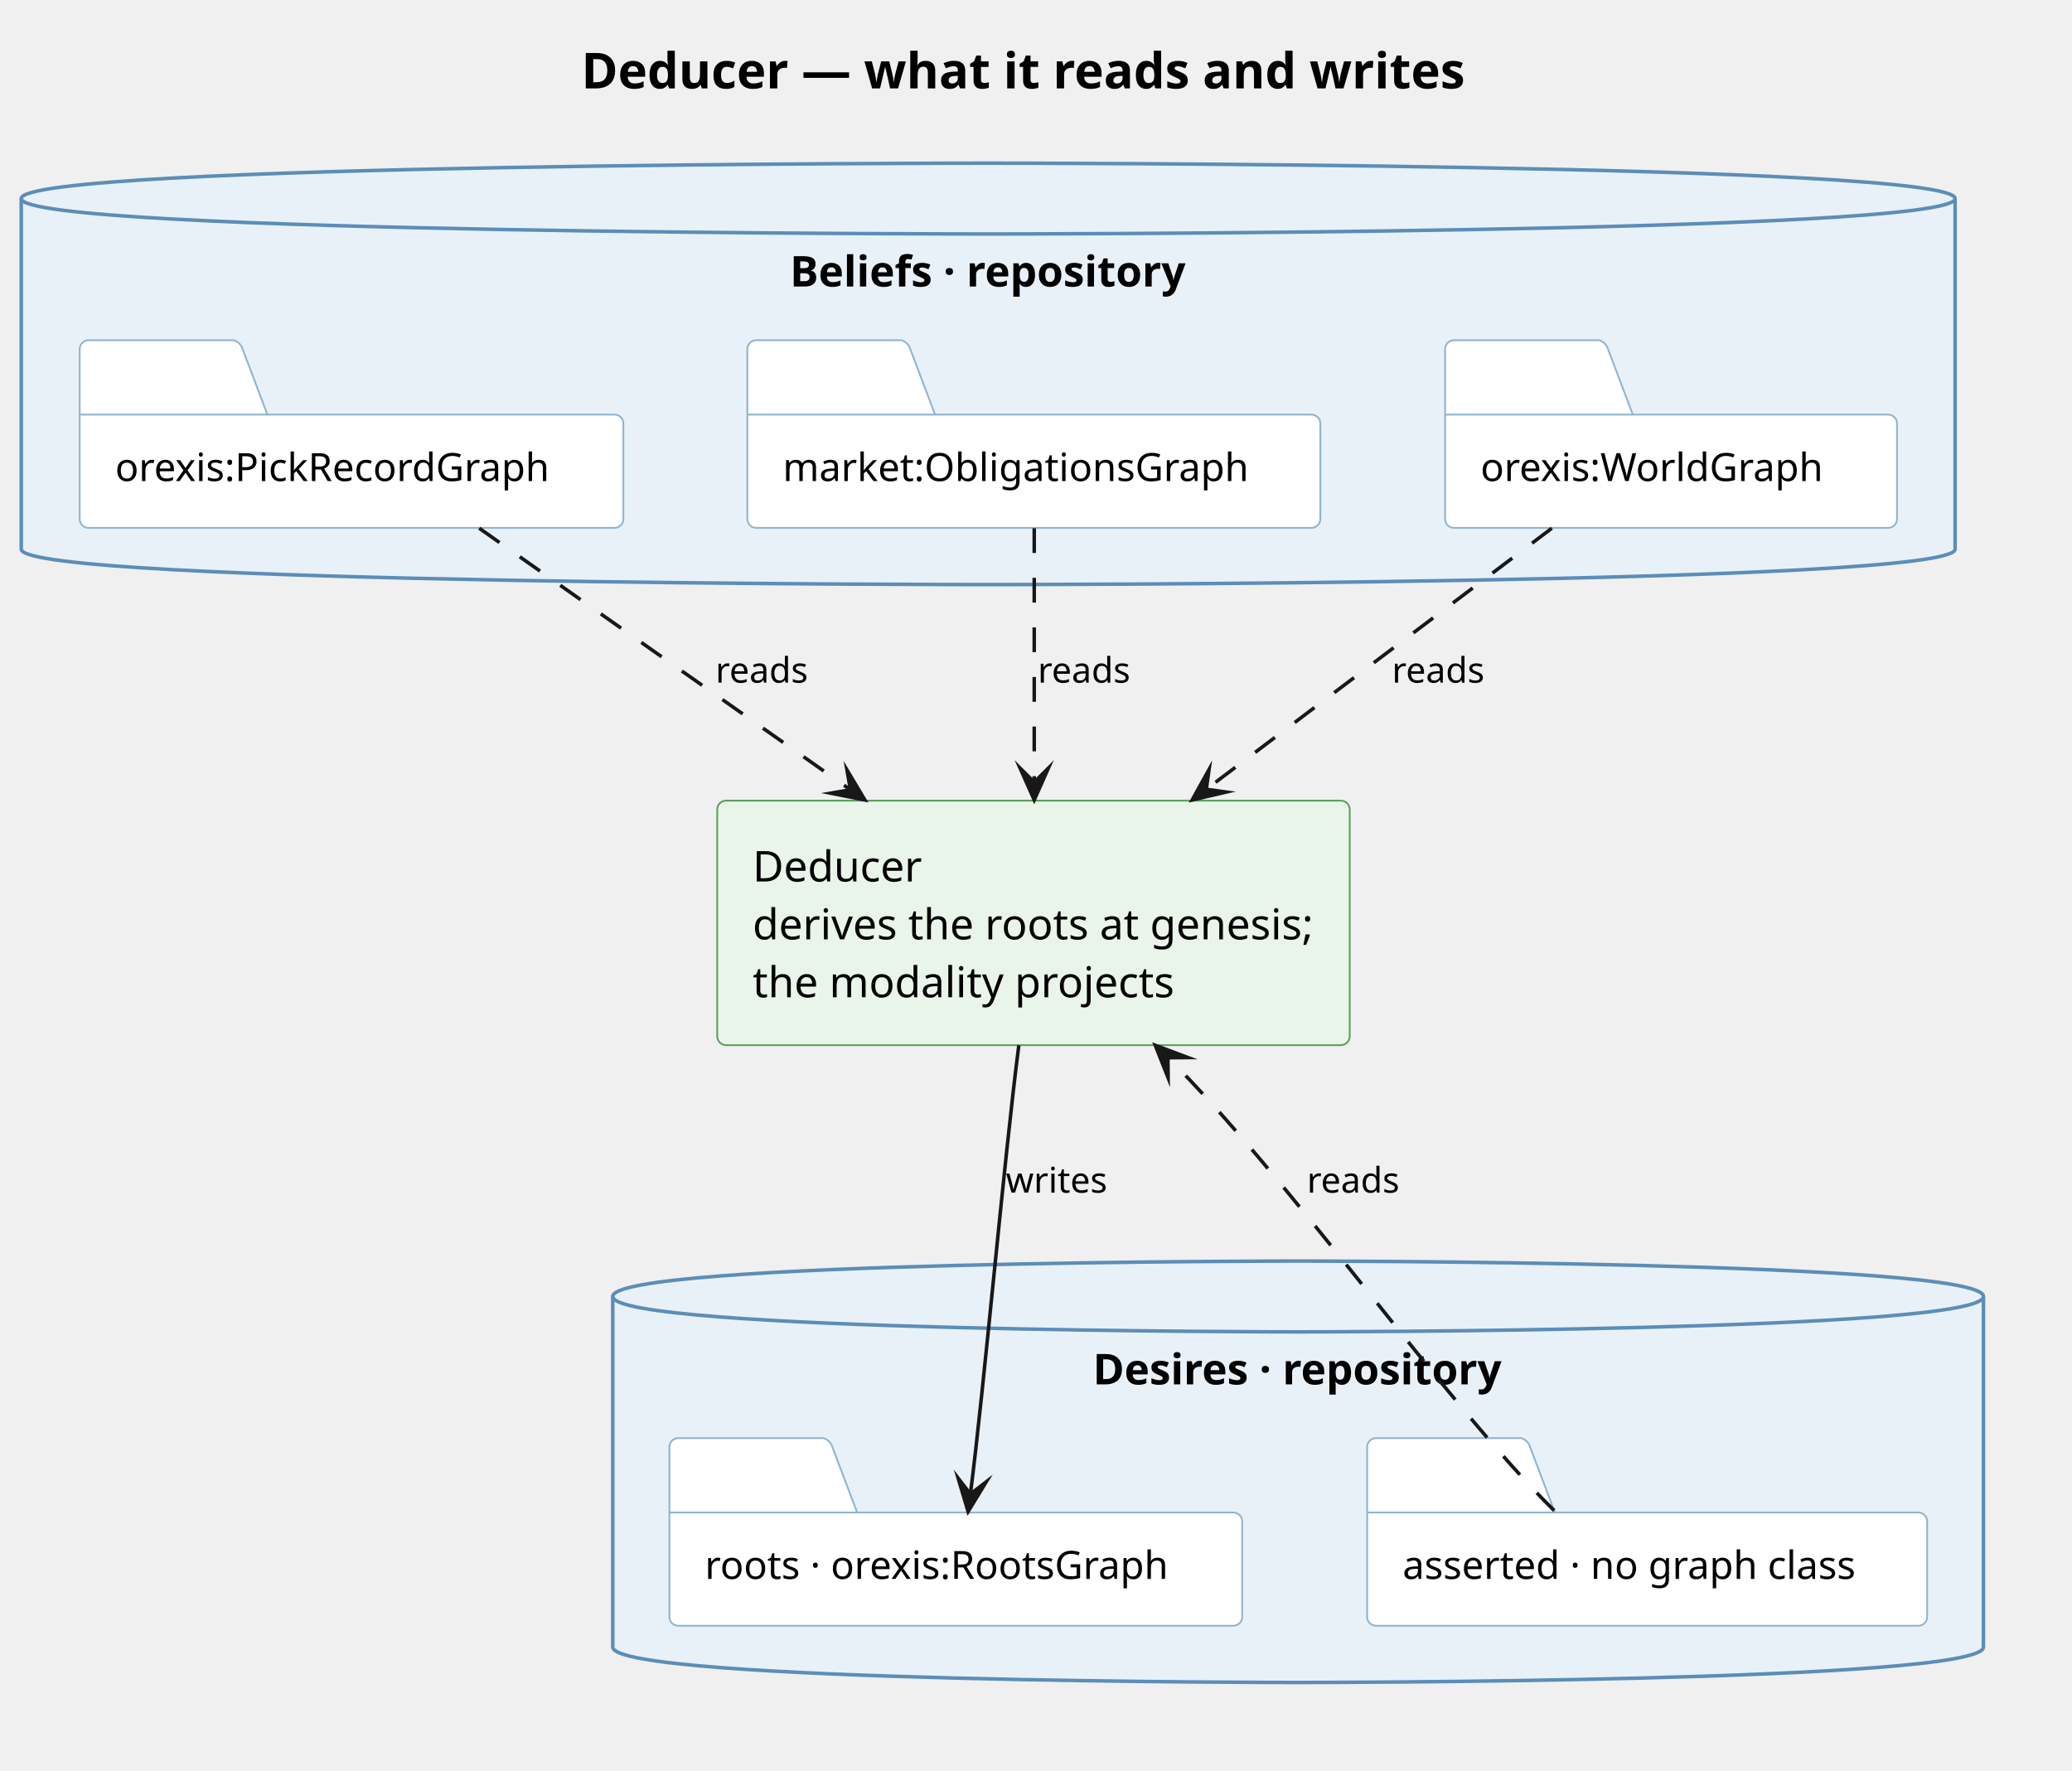
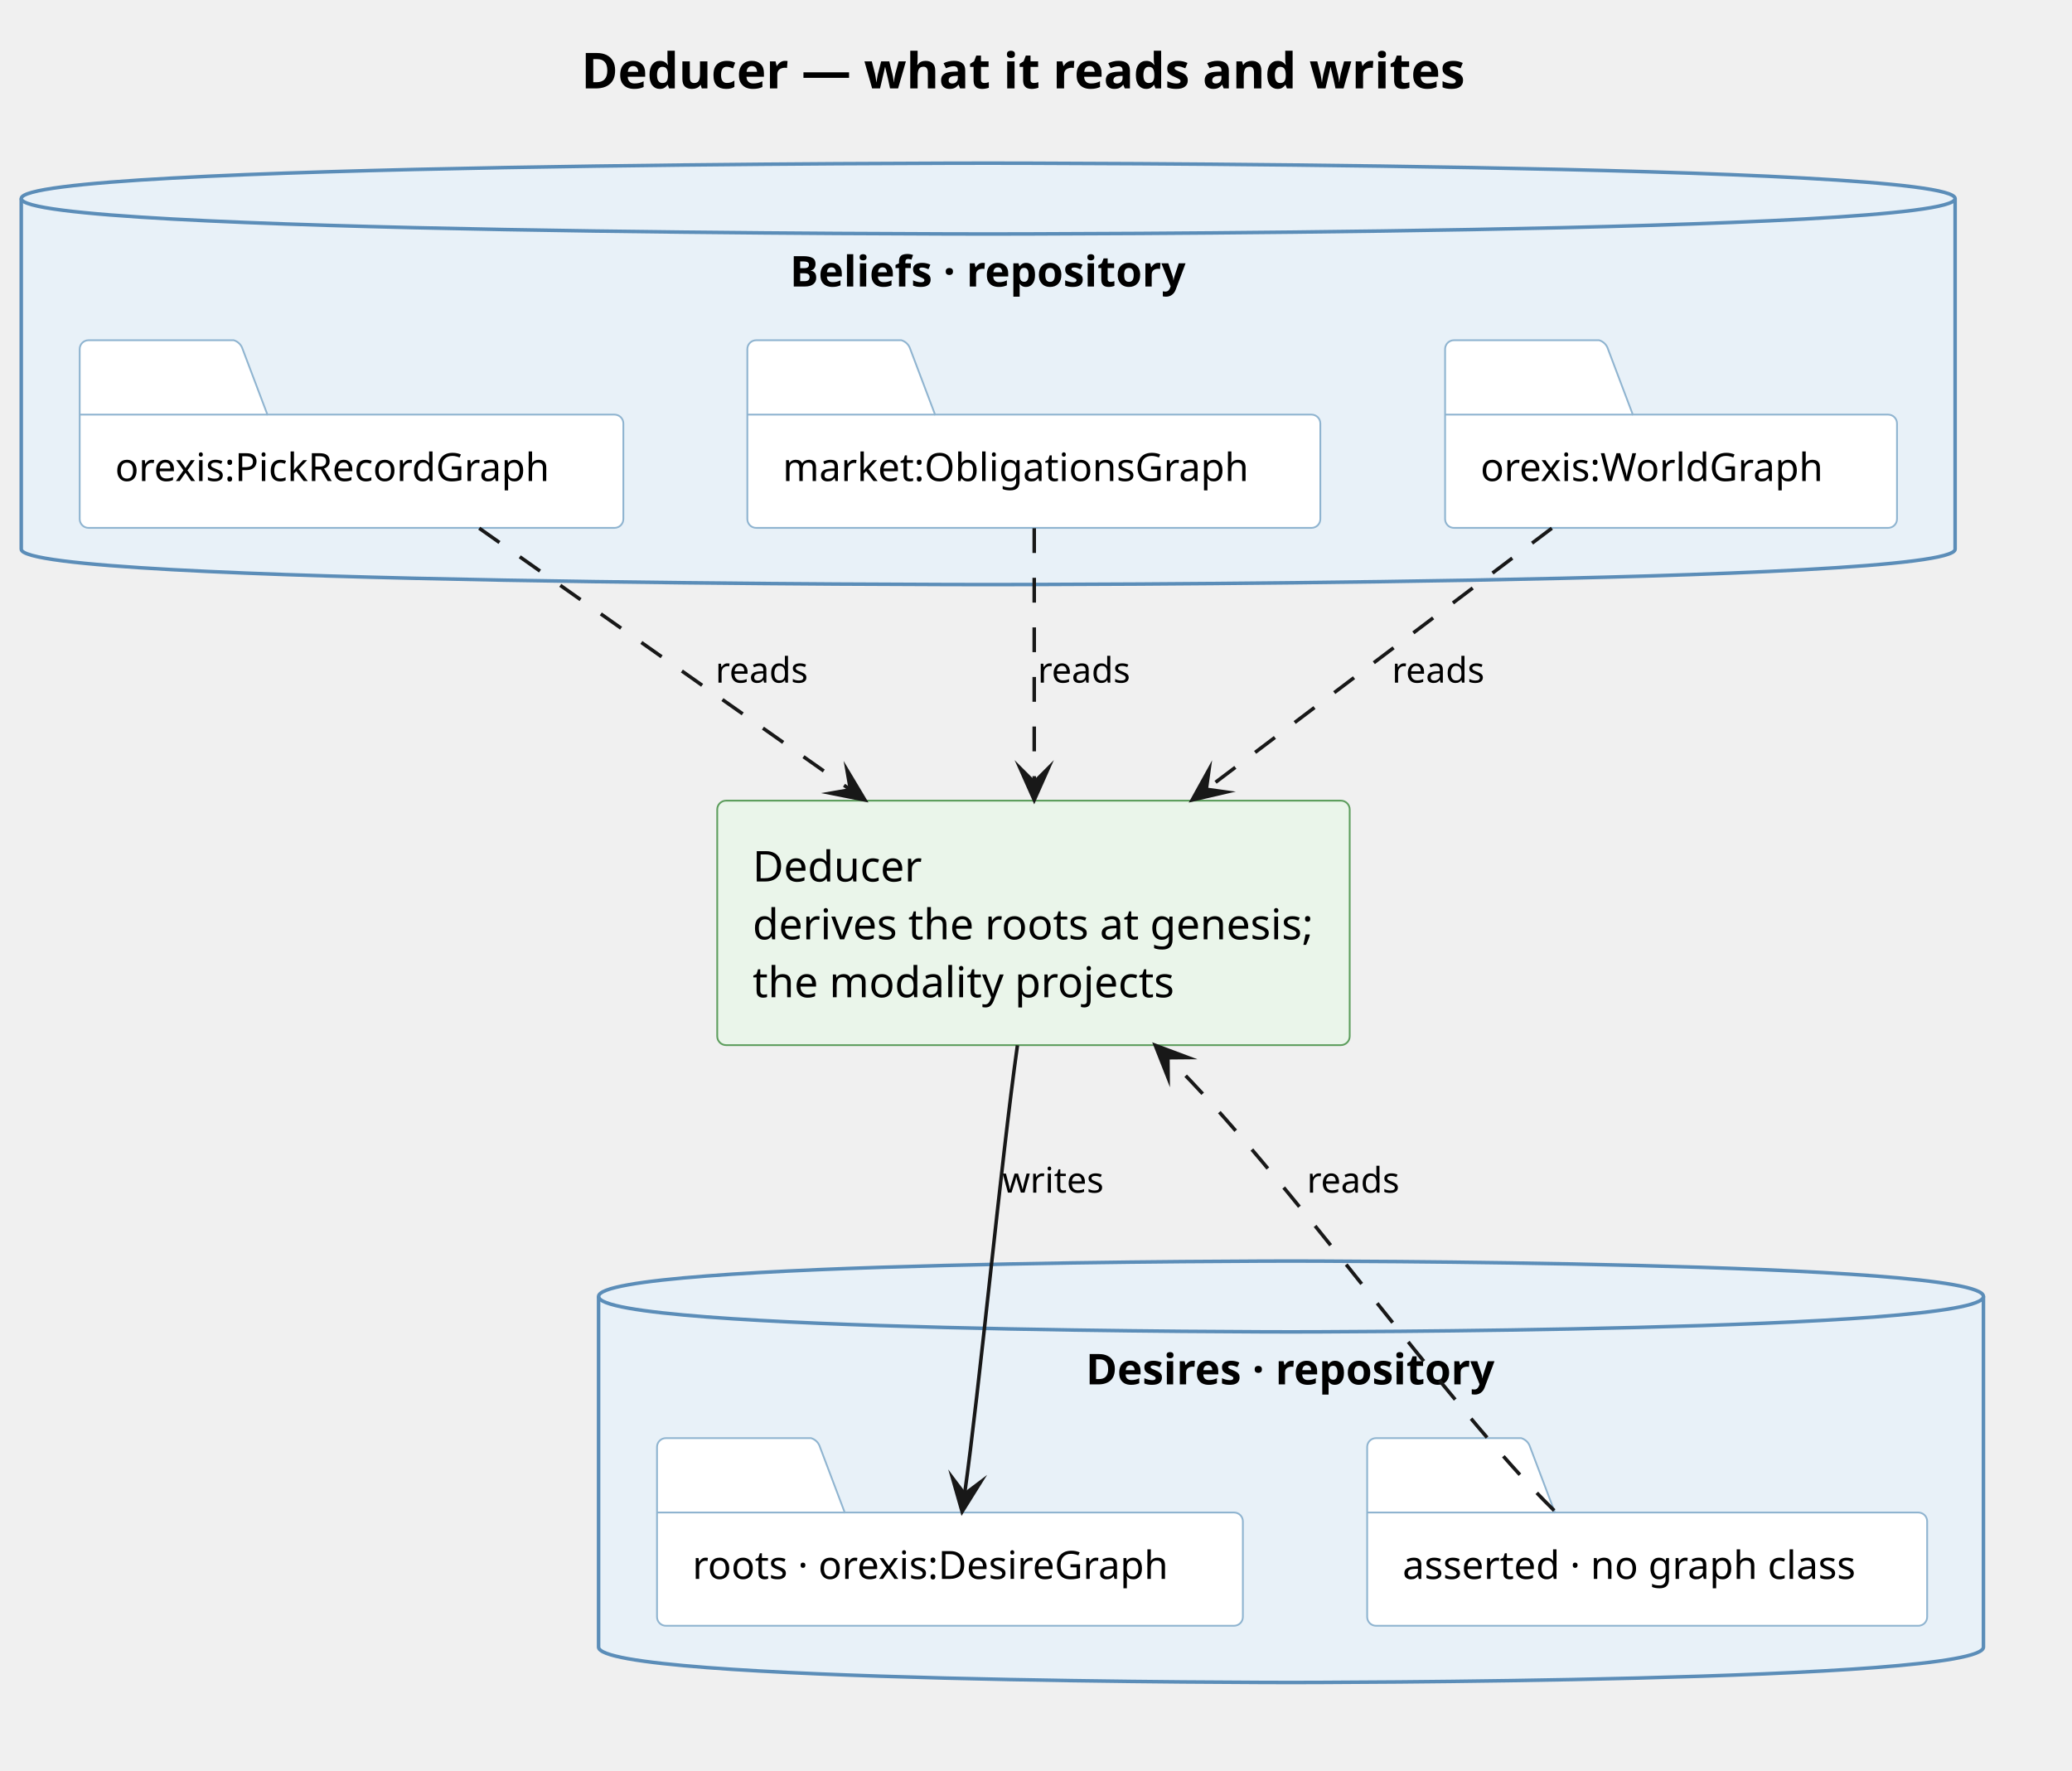
<svg xmlns="http://www.w3.org/2000/svg" version="1.1" data-diagram-type="DESCRIPTION" style="width:585px;height:500px;background:#FFFFFF;" width="585px" height="500px" viewBox="0 0 585 500" zoomAndPan="magnify" preserveAspectRatio="none" contentStyleType="text/css">
  <defs />
  <g font-family="sans-serif" lengthAdjust="spacing">
    <g class="title" data-source-line="1">
      <text x="164.12" y="24.966" fill="#000" font-size="14" textLength="249.759" font-weight="700">Deducer — what it reads and writes</text>
    </g>
    <g class="cluster" data-qualified-name="BEL" id="ent0001" data-source-line="23">
      <path d="M6,56.068 C6,46.068 279,46.068 279,46.068 C279,46.068 552,46.068 552,56.068 L552,155.068 C552,165.068 279,165.068 279,165.068 C279,165.068 6,165.068 6,155.068 L6,56.068" style="stroke:#5B8DB8;stroke-width:1;" fill="#E8F1F8" />
      <path d="M6,56.068 C6,66.068 279,66.068 279,66.068 C279,66.068 552,66.068 552,56.068" style="stroke:#5B8DB8;stroke-width:1;" fill="none" />
      <text x="223.032" y="80.896" fill="#000" font-size="12" textLength="111.937" font-weight="700">Beliefs · repository</text>
    </g>
    <g class="cluster" data-qualified-name="DES" id="ent0005" data-source-line="29">
-       <path d="M173,366.068 C173,356.068 366.5,356.068 366.5,356.068 C366.5,356.068 560,356.068 560,366.068 L560,465.068 C560,475.068 366.5,475.068 366.5,475.068 C366.5,475.068 173,475.068 173,465.068 L173,366.068" style="stroke:#5B8DB8;stroke-width:1;" fill="#E8F1F8" />
-       <path d="M173,366.068 C173,376.068 366.5,376.068 366.5,376.068 C366.5,376.068 560,376.068 560,366.068" style="stroke:#5B8DB8;stroke-width:1;" fill="none" />
-       <text x="308.57" y="390.896" fill="#000" font-size="12" textLength="115.861" font-weight="700">Desires · repository</text>
+       <path d="M169,366.068 C169,356.068 364.5,356.068 364.5,356.068 C364.5,356.068 560,356.068 560,366.068 L560,465.068 C560,475.068 364.5,475.068 364.5,475.068 C364.5,475.068 169,475.068 169,465.068 L169,366.068" style="stroke:#5B8DB8;stroke-width:1;" fill="#E8F1F8" />
+       <path d="M169,366.068 C169,376.068 364.5,376.068 364.5,376.068 C364.5,376.068 560,376.068 560,366.068" style="stroke:#5B8DB8;stroke-width:1;" fill="none" />
+       <text x="306.57" y="390.896" fill="#000" font-size="12" textLength="115.861" font-weight="700">Desires · repository</text>
    </g>
    <g class="entity" data-qualified-name="BEL.P" id="ent0002" data-source-line="24">
      <path d="M25,96.068 L66,96.068 A3.75,3.75 0 0 1 68.5,98.568 L75.5,117.068 L173.496,117.068 A2.5,2.5 0 0 1 175.996,119.568 L175.996,146.55 A2.5,2.5 0 0 1 173.496,149.05 L25,149.05 A2.5,2.5 0 0 1 22.5,146.55 L22.5,98.568 A2.5,2.5 0 0 1 25,96.068" style="stroke:#8FB4D0;stroke-width:0.5;" fill="#FFF" />
      <line x1="22.5" y1="117.068" x2="75.5" y2="117.068" style="stroke:#8FB4D0;stroke-width:0.5;" />
      <text x="32.5" y="135.827" fill="#000" font-size="11" textLength="123.496">orexis:PickRecordGraph</text>
    </g>
    <g class="entity" data-qualified-name="BEL.O" id="ent0003" data-source-line="25">
      <path d="M213.5,96.068 L254.5,96.068 A3.75,3.75 0 0 1 257,98.568 L264,117.068 L370.279,117.068 A2.5,2.5 0 0 1 372.779,119.568 L372.779,146.55 A2.5,2.5 0 0 1 370.279,149.05 L213.5,149.05 A2.5,2.5 0 0 1 211,146.55 L211,98.568 A2.5,2.5 0 0 1 213.5,96.068" style="stroke:#8FB4D0;stroke-width:0.5;" fill="#FFF" />
      <line x1="211" y1="117.068" x2="264" y2="117.068" style="stroke:#8FB4D0;stroke-width:0.5;" />
      <text x="221" y="135.827" fill="#000" font-size="11" textLength="131.779">market:ObligationsGraph</text>
    </g>
    <g class="entity" data-qualified-name="BEL.W" id="ent0004" data-source-line="26">
      <path d="M410.5,96.068 L451.5,96.068 A3.75,3.75 0 0 1 454,98.568 L461,117.068 L533.091,117.068 A2.5,2.5 0 0 1 535.591,119.568 L535.591,146.55 A2.5,2.5 0 0 1 533.091,149.05 L410.5,149.05 A2.5,2.5 0 0 1 408,146.55 L408,98.568 A2.5,2.5 0 0 1 410.5,96.068" style="stroke:#8FB4D0;stroke-width:0.5;" fill="#FFF" />
      <line x1="408" y1="117.068" x2="461" y2="117.068" style="stroke:#8FB4D0;stroke-width:0.5;" />
      <text x="418" y="135.827" fill="#000" font-size="11" textLength="97.591">orexis:WorldGraph</text>
    </g>
    <g class="entity" data-qualified-name="DES.DA" id="ent0006" data-source-line="30">
      <path d="M388.5,406.068 L429.5,406.068 A3.75,3.75 0 0 1 432,408.568 L439,427.068 L541.605,427.068 A2.5,2.5 0 0 1 544.105,429.568 L544.105,456.55 A2.5,2.5 0 0 1 541.605,459.05 L388.5,459.05 A2.5,2.5 0 0 1 386,456.55 L386,408.568 A2.5,2.5 0 0 1 388.5,406.068" style="stroke:#8FB4D0;stroke-width:0.5;" fill="#FFF" />
      <line x1="386" y1="427.068" x2="439" y2="427.068" style="stroke:#8FB4D0;stroke-width:0.5;" />
      <text x="396" y="445.827" fill="#000" font-size="11" textLength="128.105">asserted · no graph class</text>
    </g>
    <g class="entity" data-qualified-name="DES.DD" id="ent0007" data-source-line="31">
-       <path d="M191.5,406.068 L232.5,406.068 A3.75,3.75 0 0 1 235,408.568 L242,427.068 L348.213,427.068 A2.5,2.5 0 0 1 350.713,429.568 L350.713,456.55 A2.5,2.5 0 0 1 348.213,459.05 L191.5,459.05 A2.5,2.5 0 0 1 189,456.55 L189,408.568 A2.5,2.5 0 0 1 191.5,406.068" style="stroke:#8FB4D0;stroke-width:0.5;" fill="#FFF" />
-       <line x1="189" y1="427.068" x2="242" y2="427.068" style="stroke:#8FB4D0;stroke-width:0.5;" />
-       <text x="199" y="445.827" fill="#000" font-size="11" textLength="131.713">roots · orexis:RootsGraph</text>
+       <path d="M188,406.068 L229,406.068 A3.75,3.75 0 0 1 231.5,408.568 L238.5,427.068 L348.409,427.068 A2.5,2.5 0 0 1 350.909,429.568 L350.909,456.55 A2.5,2.5 0 0 1 348.409,459.05 L188,459.05 A2.5,2.5 0 0 1 185.5,456.55 L185.5,408.568 A2.5,2.5 0 0 1 188,406.068" style="stroke:#8FB4D0;stroke-width:0.5;" fill="#FFF" />
+       <line x1="185.5" y1="427.068" x2="238.5" y2="427.068" style="stroke:#8FB4D0;stroke-width:0.5;" />
+       <text x="195.5" y="445.827" fill="#000" font-size="11" textLength="135.409">roots · orexis:DesireGraph</text>
    </g>
    <g class="entity" data-qualified-name="DB" id="ent0008" data-source-line="34">
      <rect x="202.5" y="226.068" width="178.569" height="69.032" fill="#EAF5EA" style="stroke:#5E9E5E;stroke-width:0.5;" rx="2.5" ry="2.5" />
      <text x="212.5" y="248.896" fill="#000" font-size="12" textLength="47.808">Deducer</text>
      <text x="212.5" y="265.24" fill="#000" font-size="12" textLength="158.569">derives the roots at genesis;</text>
      <text x="212.5" y="281.584" fill="#000" font-size="12" textLength="119.293">the modality projects</text>
    </g>
    <g class="link" data-entity-1="ent0002" data-entity-2="ent0008" id="lnk9" data-source-line="37" data-link-type="dependency">
      <path d="M135.3,149.148 C166.09,170.848 206.413,199.258 240.103,222.998" style="stroke:#181818;stroke-width:1;stroke-dasharray:7,7;" fill="none" id="P-to-DB" />
      <polygon points="244.19,225.878,239.137,217.424,240.103,222.998,234.529,223.964,244.19,225.878" fill="#181818" style="stroke:#181818;stroke-width:1;stroke-linejoin:miter;stroke-miterlimit:10;" />
      <text x="202" y="192.758" fill="#000" font-size="10" textLength="26.32">reads</text>
    </g>
    <g class="link" data-entity-1="ent0003" data-entity-2="ent0008" id="lnk10" data-source-line="38" data-link-type="dependency">
      <path d="M292,149.148 C292,170.848 292,197.138 292,220.878" style="stroke:#181818;stroke-width:1;stroke-dasharray:7,7;" fill="none" id="O-to-DB" />
      <polygon points="292,225.878,296,216.878,292,220.878,288,216.878,292,225.878" fill="#181818" style="stroke:#181818;stroke-width:1;stroke-linejoin:miter;stroke-miterlimit:10;" />
      <text x="293" y="192.758" fill="#000" font-size="10" textLength="26.32">reads</text>
    </g>
    <g class="link" data-entity-1="ent0004" data-entity-2="ent0008" id="lnk11" data-source-line="39" data-link-type="dependency">
      <path d="M438.14,149.148 C409.42,170.848 371.999,199.124 340.579,222.864" style="stroke:#181818;stroke-width:1;stroke-dasharray:7,7;" fill="none" id="W-to-DB" />
      <polygon points="336.59,225.878,346.182,223.644,340.579,222.864,341.359,217.261,336.59,225.878" fill="#181818" style="stroke:#181818;stroke-width:1;stroke-linejoin:miter;stroke-miterlimit:10;" />
      <text x="393" y="192.758" fill="#000" font-size="10" textLength="26.32">reads</text>
    </g>
    <g class="link" data-entity-1="ent0006" data-entity-2="ent0008" id="lnk12" data-source-line="40" data-link-type="dependency">
      <path d="M438.8,426.518 C408.71,396.958 362.837,331.172 329.747,298.662" style="stroke:#181818;stroke-width:1;stroke-dasharray:7,7;" fill="none" id="DA-to-DB" />
      <polygon points="326.18,295.158,329.797,304.319,329.747,298.662,335.403,298.612,326.18,295.158" fill="#181818" style="stroke:#181818;stroke-width:1;stroke-linejoin:miter;stroke-miterlimit:10;" />
      <text x="369" y="336.758" fill="#000" font-size="10" textLength="26.32">reads</text>
    </g>
    <g class="link" data-entity-1="ent0008" data-entity-2="ent0007" id="lnk13" data-source-line="41" data-link-type="dependency">
-       <path d="M287.65,295.158 C283.45,327.668 277.802,392.299 273.972,421.859" style="stroke:#181818;stroke-width:1;" fill="none" id="DB-to-DD" />
-       <polygon points="273.33,426.818,278.453,418.406,273.972,421.859,270.52,417.379,273.33,426.818" fill="#181818" style="stroke:#181818;stroke-width:1;stroke-linejoin:miter;stroke-miterlimit:10;" />
-       <text x="284" y="336.758" fill="#000" font-size="10" textLength="28.61">writes</text>
+       <path d="M287.26,295.158 C282.67,327.668 276.508,392.307 272.338,421.867" style="stroke:#181818;stroke-width:1;" fill="none" id="DB-to-DD" />
+       <polygon points="271.64,426.818,276.858,418.465,272.338,421.867,268.936,417.347,271.64,426.818" fill="#181818" style="stroke:#181818;stroke-width:1;stroke-linejoin:miter;stroke-miterlimit:10;" />
+       <text x="283" y="336.758" fill="#000" font-size="10" textLength="28.61">writes</text>
    </g>
  </g>
</svg>
